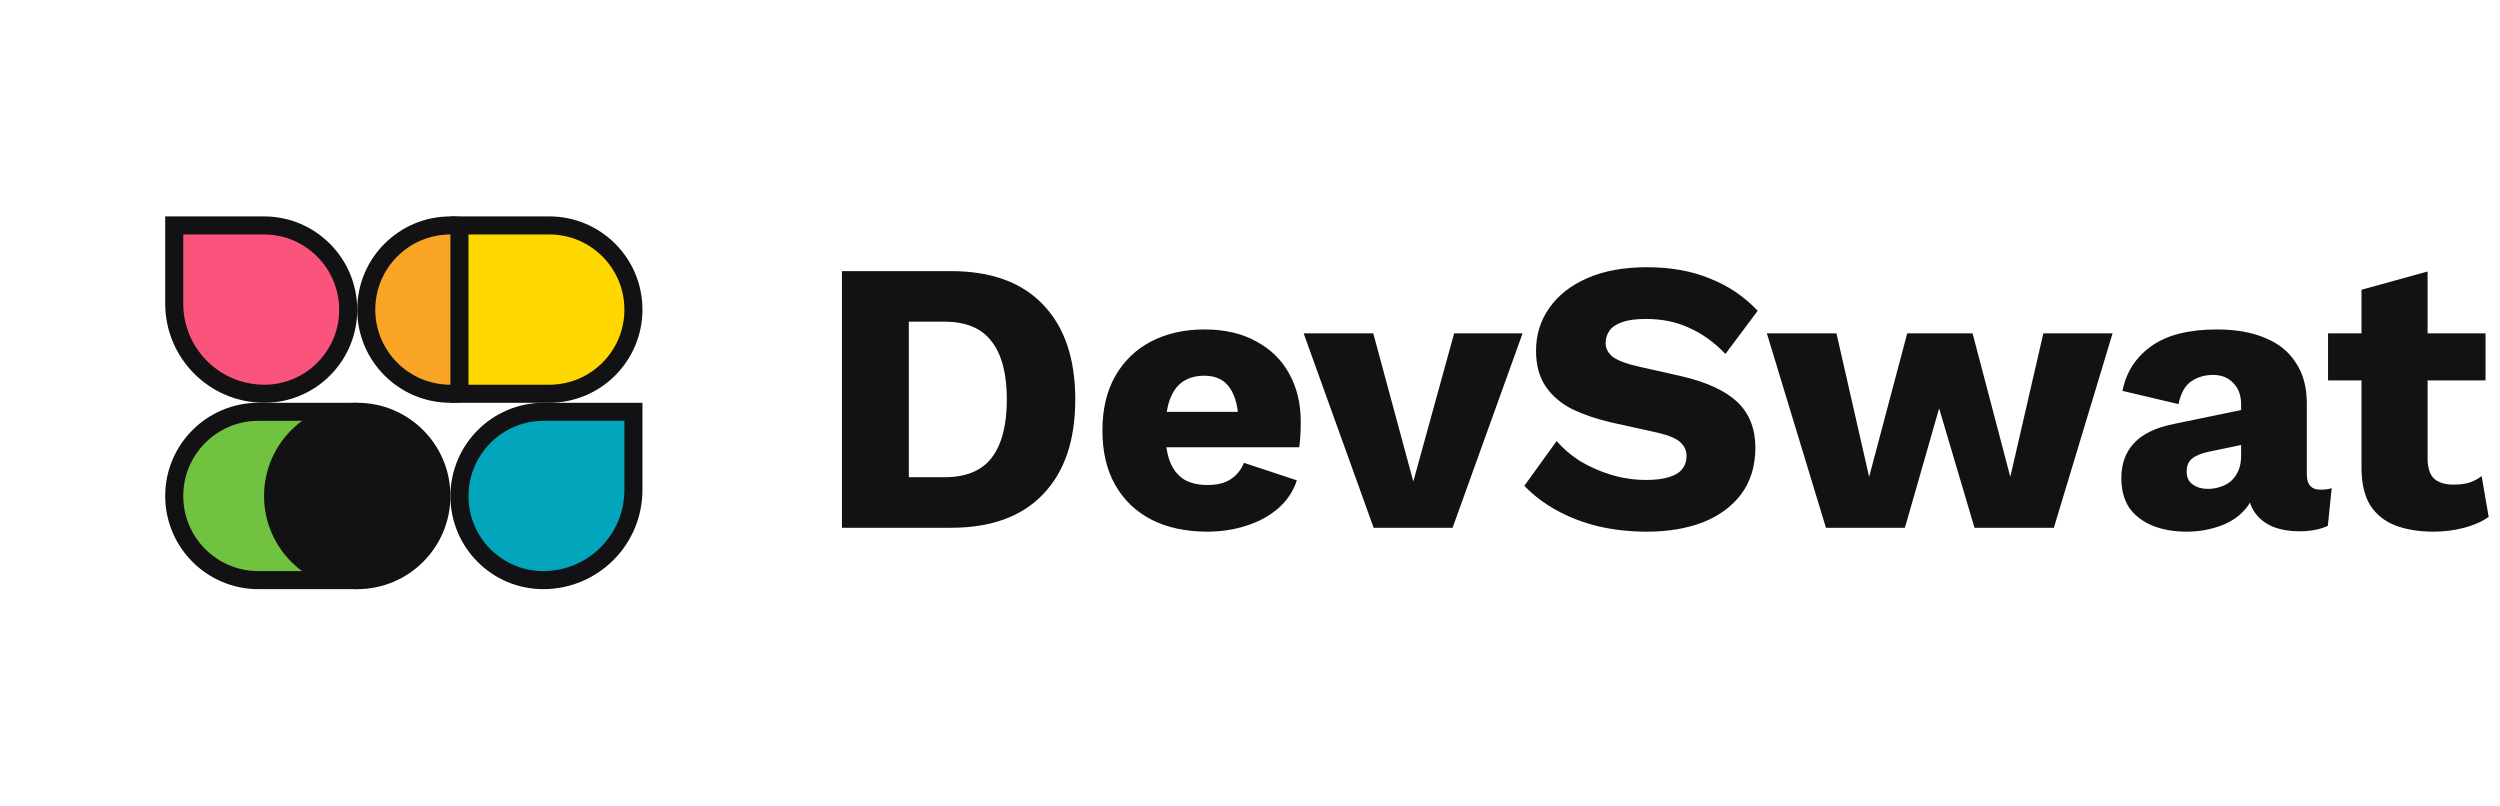
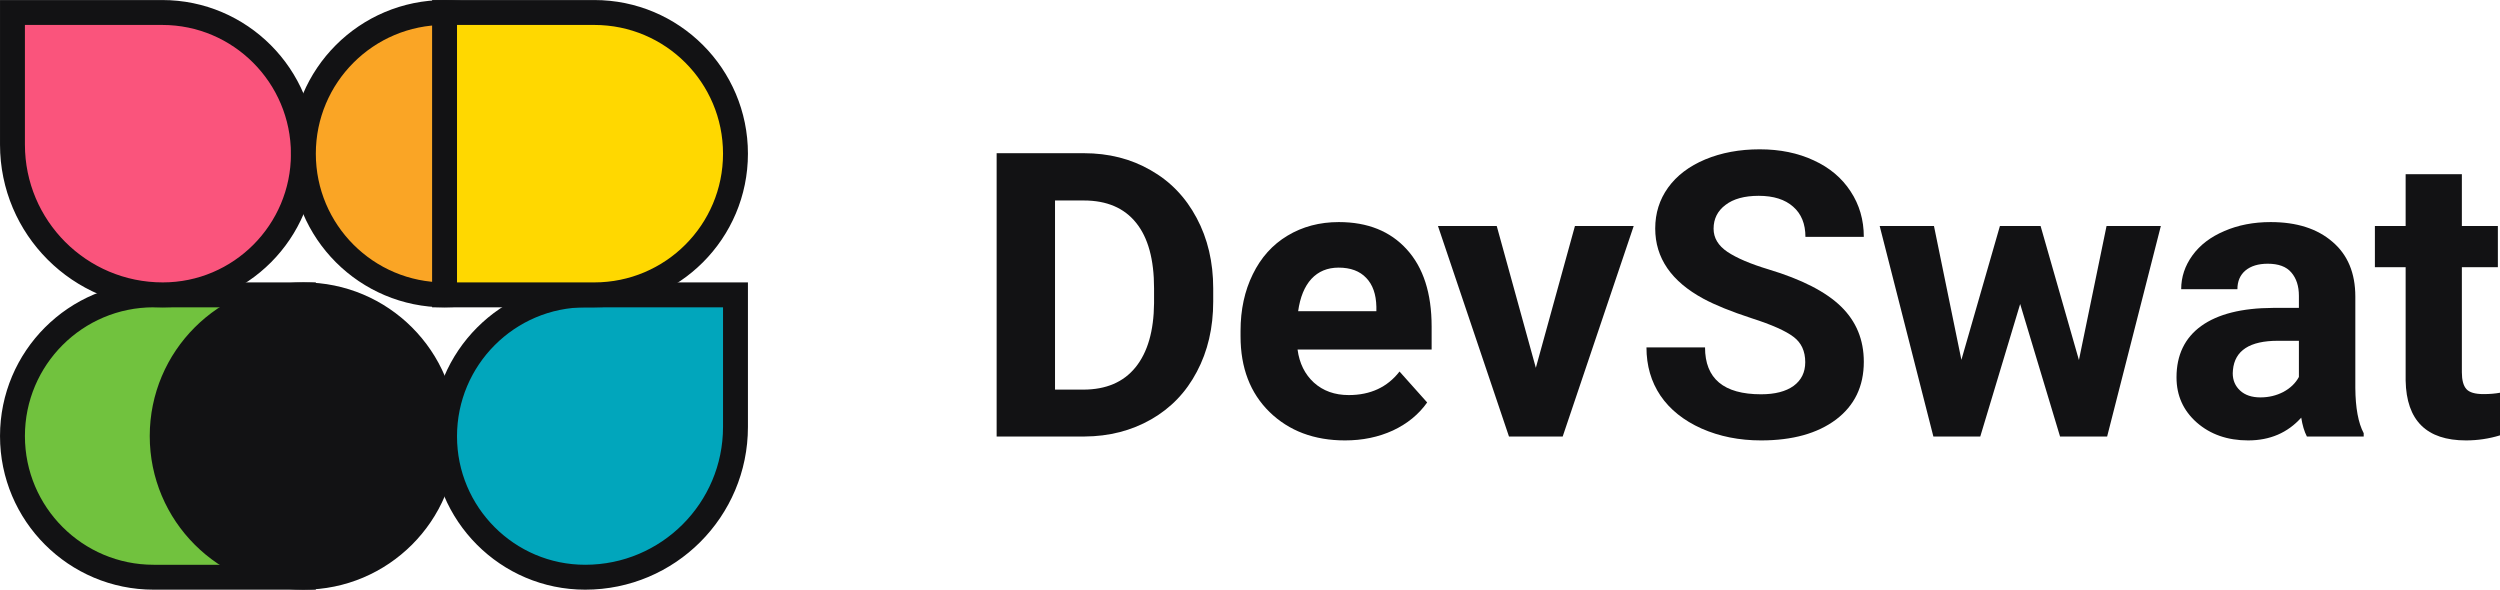
- <svg xmlns="http://www.w3.org/2000/svg" width="360" height="116" viewBox="0 0 360 116" fill="none">
-   <path d="M25.09 71.419C25.09 64.726 30.516 59.3 37.209 59.3H50.142V83.538H37.209C30.516 83.538 25.09 78.112 25.09 71.419Z" fill="#71C23E" stroke="#121214" stroke-width="2.6" />
-   <path d="M66.16 71.446C66.16 64.749 71.59 59.3 78.279 59.3H91.212V70.553C91.212 77.725 85.398 83.538 78.227 83.538C71.566 83.538 66.16 78.113 66.16 71.446Z" fill="#01A6BC" stroke="#121214" stroke-width="2.6" />
-   <path d="M50.141 44.607C50.141 37.911 44.712 32.462 38.022 32.462H25.09V43.715C25.09 50.886 30.904 56.7 38.075 56.7C44.736 56.7 50.141 51.275 50.141 44.607Z" fill="#FA547C" stroke="#121214" stroke-width="2.6" />
-   <path d="M76.98 44.581C76.98 51.274 71.554 56.7 64.861 56.7C58.167 56.7 52.741 51.274 52.741 44.581C52.741 37.888 58.167 32.462 64.861 32.462C71.554 32.462 76.98 37.888 76.98 44.581Z" fill="#FAA525" stroke="#121214" stroke-width="2.6" />
-   <path d="M91.213 44.581C91.213 37.888 85.787 32.462 79.094 32.462H66.161V56.7H79.094C85.787 56.7 91.213 51.274 91.213 44.581Z" fill="#FFD800" stroke="#121214" stroke-width="2.6" />
-   <path d="M63.561 71.419C63.561 78.112 58.135 83.538 51.442 83.538C44.748 83.538 39.322 78.112 39.322 71.419C39.322 64.726 44.748 59.3 51.442 59.3C58.135 59.3 63.561 64.726 63.561 71.419Z" fill="#121214" stroke="#121214" stroke-width="2.6" />
-   <path d="M136.919 39.04C142.706 39.04 147.13 40.645 150.191 43.856C153.29 47.067 154.839 51.621 154.839 57.52C154.839 63.419 153.29 67.973 150.191 71.184C147.13 74.395 142.706 76 136.919 76H121.239V39.04H136.919ZM135.967 68.72C139.103 68.72 141.381 67.787 142.799 65.92C144.255 64.016 144.983 61.216 144.983 57.52C144.983 53.824 144.255 51.043 142.799 49.176C141.381 47.272 139.103 46.32 135.967 46.32H130.871V68.72H135.967ZM173.867 76.56C170.768 76.56 168.08 75.981 165.803 74.824C163.563 73.667 161.827 72.005 160.595 69.84C159.363 67.675 158.747 65.061 158.747 62C158.747 58.939 159.363 56.325 160.595 54.16C161.827 51.995 163.544 50.333 165.747 49.176C167.987 48.019 170.544 47.44 173.419 47.44C176.368 47.44 178.869 48.019 180.923 49.176C183.013 50.296 184.6 51.864 185.683 53.88C186.765 55.859 187.307 58.136 187.307 60.712C187.307 61.384 187.288 62.056 187.251 62.728C187.213 63.4 187.157 63.96 187.083 64.408H164.907V59.312H182.883L178.347 61.048C178.347 58.808 177.936 57.091 177.115 55.896C176.331 54.701 175.099 54.104 173.419 54.104C172.224 54.104 171.197 54.384 170.339 54.944C169.517 55.504 168.883 56.381 168.435 57.576C168.024 58.771 167.819 60.301 167.819 62.168C167.819 63.997 168.061 65.491 168.547 66.648C169.032 67.768 169.723 68.589 170.619 69.112C171.515 69.597 172.597 69.84 173.867 69.84C175.285 69.84 176.405 69.56 177.227 69C178.085 68.44 178.72 67.656 179.131 66.648L186.747 69.168C186.224 70.773 185.309 72.136 184.003 73.256C182.733 74.339 181.203 75.16 179.411 75.72C177.656 76.28 175.808 76.56 173.867 76.56ZM209.397 48H219.253L209.173 76H197.805L187.725 48H197.749L203.517 69.336L209.397 48ZM237.148 38.48C240.583 38.48 243.607 39.021 246.22 40.104C248.871 41.149 251.167 42.699 253.108 44.752L248.46 50.968C246.855 49.288 245.119 48.037 243.252 47.216C241.423 46.357 239.332 45.928 236.98 45.928C235.599 45.928 234.479 46.077 233.62 46.376C232.761 46.675 232.145 47.085 231.772 47.608C231.399 48.131 231.212 48.728 231.212 49.4C231.212 50.184 231.567 50.856 232.276 51.416C233.023 51.939 234.217 52.387 235.86 52.76L242.076 54.16C245.772 55.019 248.479 56.269 250.196 57.912C251.913 59.555 252.772 61.739 252.772 64.464C252.772 67.077 252.1 69.299 250.756 71.128C249.412 72.92 247.564 74.283 245.212 75.216C242.86 76.112 240.172 76.56 237.148 76.56C234.684 76.56 232.332 76.299 230.092 75.776C227.852 75.216 225.836 74.432 224.044 73.424C222.252 72.416 220.74 71.259 219.508 69.952L224.156 63.512C225.089 64.595 226.228 65.565 227.572 66.424C228.953 67.245 230.447 67.899 232.052 68.384C233.695 68.869 235.356 69.112 237.036 69.112C238.343 69.112 239.425 68.981 240.284 68.72C241.18 68.459 241.833 68.067 242.244 67.544C242.655 67.021 242.86 66.405 242.86 65.696C242.86 64.912 242.58 64.259 242.02 63.736C241.46 63.176 240.396 62.709 238.828 62.336L231.996 60.824C229.905 60.339 228.039 59.704 226.396 58.92C224.791 58.099 223.521 57.016 222.588 55.672C221.655 54.291 221.188 52.573 221.188 50.52C221.188 48.205 221.823 46.152 223.092 44.36C224.361 42.531 226.191 41.093 228.58 40.048C230.969 39.003 233.825 38.48 237.148 38.48ZM294.242 48H304.21L295.754 76H284.33L279.234 58.808L274.306 76H262.938L254.426 48H264.45L269.154 68.664L274.642 48H284.05L289.482 68.664L294.242 48ZM322.719 58.248C322.719 56.941 322.346 55.915 321.599 55.168C320.89 54.384 319.919 53.992 318.687 53.992C317.455 53.992 316.391 54.309 315.495 54.944C314.637 55.541 314.039 56.624 313.703 58.192L305.639 56.288C306.162 53.6 307.543 51.453 309.783 49.848C312.023 48.243 315.178 47.44 319.247 47.44C321.973 47.44 324.287 47.851 326.191 48.672C328.133 49.456 329.607 50.651 330.615 52.256C331.661 53.824 332.183 55.765 332.183 58.08V68.328C332.183 69.784 332.837 70.512 334.143 70.512C334.815 70.512 335.357 70.437 335.767 70.288L335.207 75.72C334.087 76.243 332.725 76.504 331.119 76.504C329.663 76.504 328.375 76.28 327.255 75.832C326.135 75.347 325.258 74.637 324.623 73.704C323.989 72.733 323.671 71.52 323.671 70.064V69.728L324.735 69.336C324.735 70.941 324.25 72.285 323.279 73.368C322.346 74.451 321.114 75.253 319.583 75.776C318.09 76.299 316.522 76.56 314.879 76.56C312.975 76.56 311.314 76.261 309.895 75.664C308.477 75.067 307.375 74.208 306.591 73.088C305.845 71.931 305.471 70.512 305.471 68.832C305.471 66.816 306.069 65.155 307.263 63.848C308.495 62.504 310.418 61.571 313.031 61.048L323.615 58.864L323.559 63.904L318.183 65.024C317.063 65.248 316.223 65.584 315.663 66.032C315.141 66.443 314.879 67.077 314.879 67.936C314.879 68.757 315.178 69.373 315.775 69.784C316.373 70.195 317.082 70.4 317.903 70.4C318.538 70.4 319.135 70.307 319.695 70.12C320.293 69.933 320.815 69.653 321.263 69.28C321.711 68.869 322.066 68.365 322.327 67.768C322.589 67.171 322.719 66.461 322.719 65.64V58.248ZM349.575 39.096V66.032C349.575 67.376 349.893 68.347 350.527 68.944C351.199 69.504 352.114 69.784 353.271 69.784C354.167 69.784 354.933 69.691 355.567 69.504C356.239 69.28 356.837 68.963 357.359 68.552L358.367 74.432C357.434 75.104 356.258 75.627 354.839 76C353.421 76.373 351.965 76.56 350.471 76.56C348.343 76.56 346.495 76.261 344.927 75.664C343.397 75.067 342.202 74.115 341.343 72.808C340.522 71.501 340.093 69.765 340.055 67.6V41.728L349.575 39.096ZM357.919 48V54.776H335.239V48H357.919Z" fill="#121214" />
+ <svg xmlns="http://www.w3.org/2000/svg" fill="none" viewBox="18.97 25.82 200.75 47.35">
+   <path d="M19.971 60.834C19.971 54.573 25.046 49.497 31.308 49.497H43.332V72.171H31.308C25.046 72.171 19.971 67.095 19.971 60.834V60.834Z" fill="#71C23E" stroke="#121214" stroke-width="2" />
+   <path d="M54.668 60.856C54.668 54.595 59.744 49.497 66.005 49.497H78.029V60.102C78.029 66.767 72.626 72.171 65.96 72.171V72.171C59.724 72.171 54.668 67.093 54.668 60.856V60.856Z" fill="#01A6BC" stroke="#121214" stroke-width="2" />
+   <path d="M43.332 38.183C43.332 31.921 38.256 26.823 31.995 26.823H19.971V37.428C19.971 44.094 25.375 49.497 32.04 49.497V49.497C38.276 49.497 43.332 44.419 43.332 38.183V38.183Z" fill="#FA547C" stroke="#121214" stroke-width="2" />
+   <path d="M66.005 38.16C66.005 44.421 60.929 49.497 54.668 49.497C48.407 49.497 43.331 44.421 43.331 38.16C43.331 31.899 48.407 26.823 54.668 26.823C60.929 26.823 66.005 31.899 66.005 38.16Z" fill="#FAA525" stroke="#121214" stroke-width="2" />
+   <path d="M78.029 38.16C78.029 31.899 72.954 26.823 66.692 26.823H54.668V49.497H66.692C72.954 49.497 78.029 44.421 78.029 38.16V38.16Z" fill="#FFD800" stroke="#121214" stroke-width="2" />
+   <path d="M54.668 60.834C54.668 67.095 49.592 72.171 43.331 72.171C37.07 72.171 31.994 67.095 31.994 60.834C31.994 54.573 37.07 49.497 43.331 49.497C49.592 49.497 54.668 54.573 54.668 60.834Z" fill="#121214" stroke="#121214" stroke-width="2" />
+   <path d="M99 60.872V38.122H106C108 38.122 109.786 38.575 111.359 39.481C112.943 40.377 114.177 41.658 115.062 43.325C115.948 44.981 116.391 46.867 116.391 48.981V50.028C116.391 52.143 115.953 54.023 115.078 55.669C114.214 57.315 112.99 58.591 111.406 59.497C109.823 60.403 108.036 60.862 106.047 60.872H99ZM103.688 41.919V57.106H105.953C107.786 57.106 109.188 56.508 110.156 55.31C111.125 54.112 111.62 52.398 111.641 50.169V48.966C111.641 46.653 111.161 44.903 110.203 43.716C109.245 42.518 107.844 41.919 106 41.919H103.688Z" fill="#121214" />
+   <path d="M126.977 61.185C124.498 61.185 122.477 60.424 120.914 58.903C119.362 57.383 118.586 55.356 118.586 52.825V52.388C118.586 50.69 118.914 49.174 119.571 47.841C120.227 46.497 121.154 45.466 122.352 44.747C123.56 44.018 124.935 43.653 126.477 43.653C128.789 43.653 130.607 44.383 131.93 45.841C133.263 47.299 133.93 49.367 133.93 52.044V53.888H123.164C123.31 54.992 123.748 55.877 124.477 56.544C125.216 57.211 126.149 57.544 127.274 57.544C129.013 57.544 130.373 56.914 131.352 55.653L133.571 58.138C132.894 59.096 131.977 59.846 130.821 60.388C129.664 60.919 128.383 61.185 126.977 61.185ZM126.461 47.31C125.565 47.31 124.836 47.612 124.274 48.216C123.722 48.82 123.368 49.685 123.211 50.81H129.493V50.45C129.472 49.45 129.201 48.679 128.68 48.138C128.159 47.586 127.42 47.31 126.461 47.31Z" fill="#121214" />
+   <path d="M142.298 55.356L145.438 43.966H150.157L144.454 60.872H140.141L134.438 43.966H139.157L142.298 55.356Z" fill="#121214" />
+   <path d="M163.931 54.903C163.931 54.018 163.618 53.341 162.993 52.872C162.368 52.393 161.243 51.893 159.618 51.372C157.993 50.841 156.707 50.32 155.759 49.81C153.175 48.414 151.884 46.533 151.884 44.169C151.884 42.94 152.228 41.846 152.915 40.888C153.613 39.919 154.608 39.164 155.899 38.622C157.201 38.08 158.66 37.81 160.274 37.81C161.899 37.81 163.347 38.106 164.618 38.7C165.889 39.283 166.873 40.112 167.571 41.185C168.28 42.258 168.634 43.476 168.634 44.841H163.946C163.946 43.799 163.618 42.992 162.962 42.419C162.306 41.836 161.384 41.544 160.196 41.544C159.05 41.544 158.16 41.789 157.524 42.278C156.889 42.758 156.571 43.393 156.571 44.185C156.571 44.924 156.941 45.544 157.681 46.044C158.431 46.544 159.53 47.013 160.978 47.45C163.644 48.252 165.587 49.247 166.806 50.435C168.024 51.622 168.634 53.101 168.634 54.872C168.634 56.841 167.889 58.388 166.399 59.513C164.91 60.627 162.905 61.185 160.384 61.185C158.634 61.185 157.04 60.867 155.603 60.231C154.165 59.586 153.066 58.705 152.306 57.591C151.556 56.476 151.181 55.185 151.181 53.716H155.884C155.884 56.226 157.384 57.481 160.384 57.481C161.498 57.481 162.368 57.258 162.993 56.81C163.618 56.351 163.931 55.716 163.931 54.903Z" fill="#121214" />
+   <path d="M185.908 54.731L188.126 43.966H192.486L188.173 60.872H184.392L181.189 50.231L177.986 60.872H174.22L169.908 43.966H174.267L176.47 54.716L179.564 43.966H182.829L185.908 54.731Z" fill="#121214" />
+   <path d="M204.213 60.872C204.004 60.466 203.853 59.961 203.759 59.356C202.666 60.575 201.244 61.185 199.494 61.185C197.838 61.185 196.463 60.705 195.369 59.747C194.285 58.789 193.744 57.58 193.744 56.122C193.744 54.33 194.405 52.955 195.728 51.997C197.061 51.039 198.983 50.554 201.494 50.544H203.572V49.575C203.572 48.794 203.369 48.169 202.963 47.7C202.567 47.231 201.936 46.997 201.072 46.997C200.311 46.997 199.713 47.179 199.275 47.544C198.848 47.908 198.634 48.408 198.634 49.044H194.119C194.119 48.065 194.421 47.158 195.025 46.325C195.629 45.492 196.483 44.841 197.588 44.372C198.692 43.893 199.931 43.653 201.306 43.653C203.39 43.653 205.041 44.179 206.259 45.231C207.489 46.273 208.103 47.742 208.103 49.638V56.966C208.114 58.57 208.338 59.783 208.775 60.606V60.872H204.213ZM200.478 57.731C201.145 57.731 201.759 57.586 202.322 57.294C202.884 56.992 203.301 56.591 203.572 56.091V53.185H201.884C199.624 53.185 198.421 53.966 198.275 55.528L198.259 55.794C198.259 56.356 198.457 56.82 198.853 57.185C199.249 57.549 199.791 57.731 200.478 57.731Z" fill="#121214" />
+   <path d="M216.658 39.81V43.966H219.549V47.278H216.658V55.716C216.658 56.341 216.778 56.789 217.018 57.06C217.257 57.33 217.715 57.466 218.393 57.466C218.893 57.466 219.335 57.429 219.721 57.356V60.778C218.835 61.049 217.924 61.185 216.986 61.185C213.82 61.185 212.205 59.586 212.143 56.388V47.278H209.674V43.966H212.143V39.81H216.658Z" fill="#121214" />
</svg>
